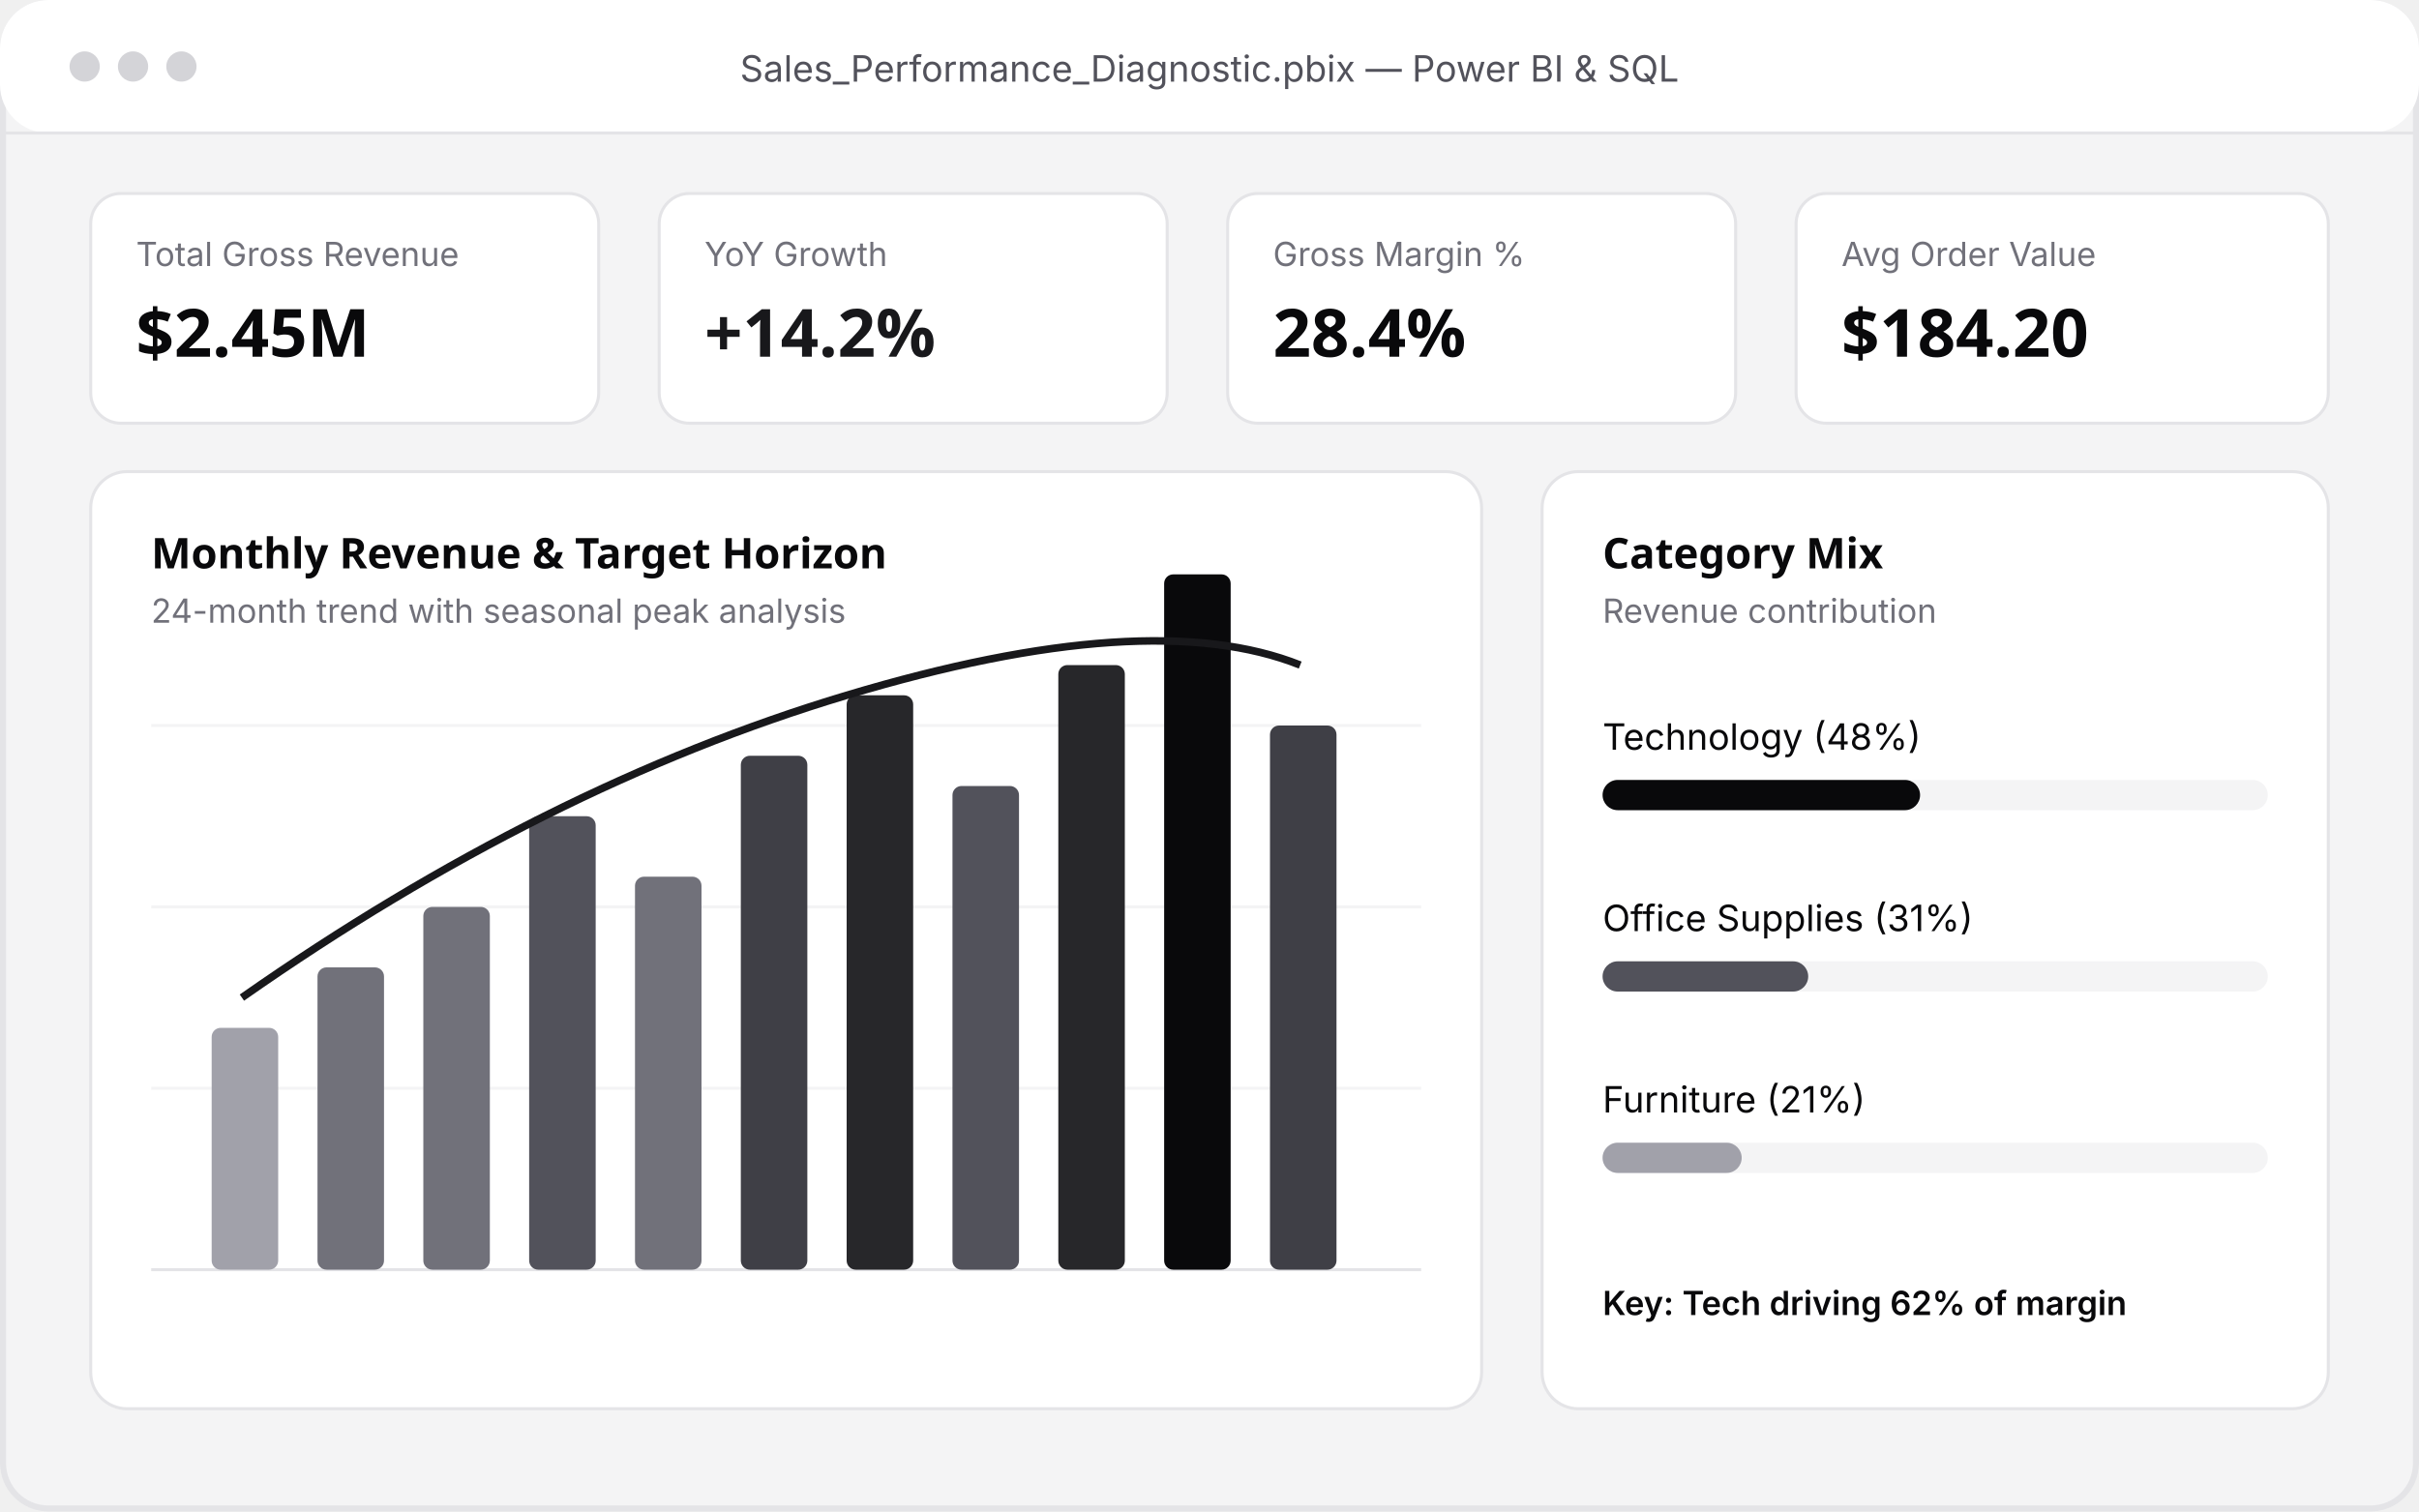
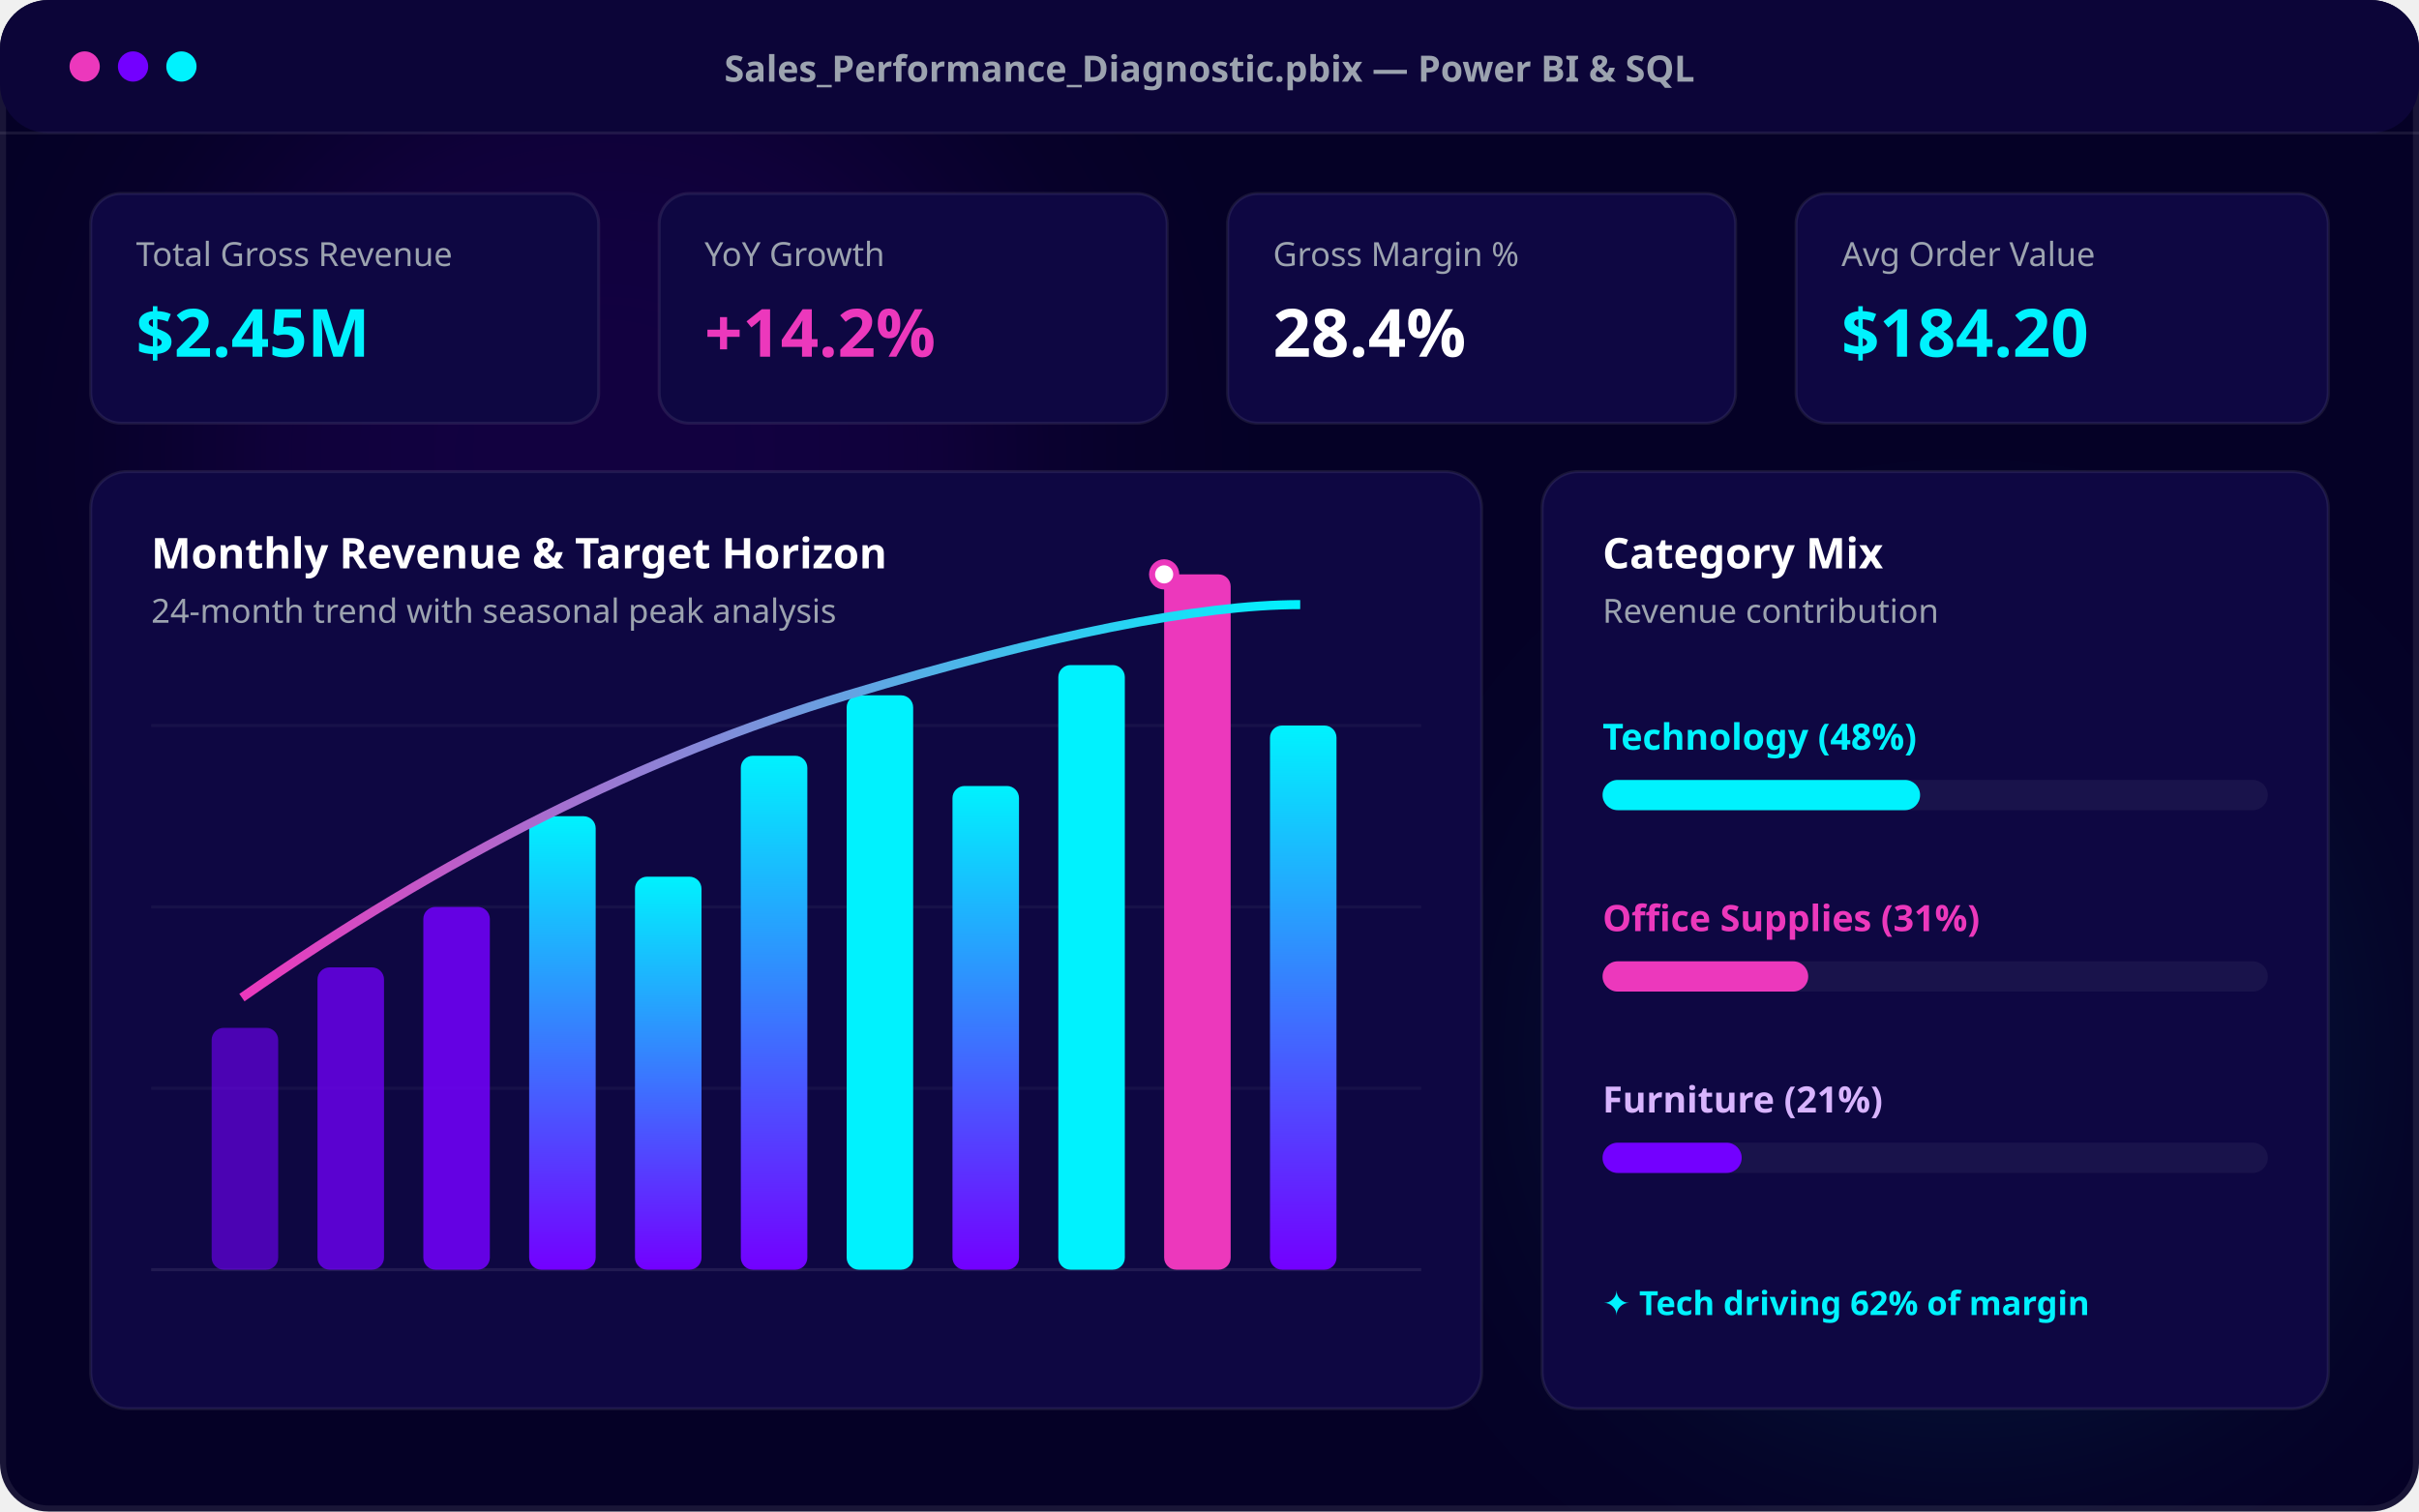
<svg xmlns="http://www.w3.org/2000/svg" viewBox="0 0 800 500" width="800" height="500">
-   <rect width="800" height="500" rx="16" fill="#F4F4F5" />
-   <rect x="1" y="1" width="798" height="498" rx="15" fill="none" stroke="#E4E4E7" stroke-width="2" />
-   <rect x="0" y="0" width="800" height="44" rx="16" fill="#FFFFFF" />
-   <line x1="0" y1="44" x2="800" y2="44" stroke="#E4E4E7" />
-   <circle cx="28" cy="22" r="5" fill="#D4D4D8" />
-   <circle cx="44" cy="22" r="5" fill="#D4D4D8" />
-   <circle cx="60" cy="22" r="5" fill="#D4D4D8" />
-   <text x="400" y="27" font-family="'Inter', sans-serif" font-size="12" fill="#52525B" text-anchor="middle">Sales_Performance_Diagnostic.pbix — Power BI &amp; SQL</text>
-   <rect x="30" y="64" width="168" height="76" rx="10" fill="#FFFFFF" stroke="#E4E4E7" />
-   <text x="45" y="88" font-family="'Inter', sans-serif" font-size="11" fill="#71717A">Total Gross Revenue</text>
-   <text x="45" y="118" font-family="'Sora', sans-serif" font-size="22" fill="#09090B" font-weight="700">$2.45M</text>
-   <rect x="218" y="64" width="168" height="76" rx="10" fill="#FFFFFF" stroke="#E4E4E7" />
-   <text x="233" y="88" font-family="'Inter', sans-serif" font-size="11" fill="#71717A">YoY Growth</text>
-   <text x="233" y="118" font-family="'Sora', sans-serif" font-size="22" fill="#18181B" font-weight="700">+14.2%</text>
-   <rect x="406" y="64" width="168" height="76" rx="10" fill="#FFFFFF" stroke="#E4E4E7" />
-   <text x="421" y="88" font-family="'Inter', sans-serif" font-size="11" fill="#71717A">Gross Margin %</text>
-   <text x="421" y="118" font-family="'Sora', sans-serif" font-size="22" fill="#09090B" font-weight="700">28.4%</text>
-   <rect x="594" y="64" width="176" height="76" rx="10" fill="#FFFFFF" stroke="#E4E4E7" />
-   <text x="609" y="88" font-family="'Inter', sans-serif" font-size="11" fill="#71717A">Avg Order Value</text>
-   <text x="609" y="118" font-family="'Sora', sans-serif" font-size="22" fill="#09090B" font-weight="700">$184.20</text>
-   <rect x="30" y="156" width="460" height="310" rx="12" fill="#FFFFFF" stroke="#E4E4E7" />
-   <text x="50" y="188" font-family="'Sora', sans-serif" font-size="14" fill="#09090B" font-weight="600">Monthly Revenue &amp; Target Horizon</text>
-   <text x="50" y="206" font-family="'Inter', sans-serif" font-size="11" fill="#71717A">24-month trend with seasonal peak analysis</text>
-   <line x1="50" y1="240" x2="470" y2="240" stroke="#F4F4F5" />
-   <line x1="50" y1="300" x2="470" y2="300" stroke="#F4F4F5" />
-   <line x1="50" y1="360" x2="470" y2="360" stroke="#F4F4F5" />
-   <line x1="50" y1="420" x2="470" y2="420" stroke="#E4E4E7" />
-   <rect x="70" y="340" width="22" height="80" rx="3" fill="#A1A1AA" />
-   <rect x="105" y="320" width="22" height="100" rx="3" fill="#71717A" />
-   <rect x="140" y="300" width="22" height="120" rx="3" fill="#71717A" />
-   <rect x="175" y="270" width="22" height="150" rx="3" fill="#52525B" />
-   <rect x="210" y="290" width="22" height="130" rx="3" fill="#71717A" />
-   <rect x="245" y="250" width="22" height="170" rx="3" fill="#3F3F46" />
-   <rect x="280" y="230" width="22" height="190" rx="3" fill="#27272A" />
-   <rect x="315" y="260" width="22" height="160" rx="3" fill="#52525B" />
-   <rect x="350" y="220" width="22" height="200" rx="3" fill="#27272A" />
-   <rect x="385" y="190" width="22" height="230" rx="3" fill="#09090B" />
-   <rect x="420" y="240" width="22" height="180" rx="3" fill="#3F3F46" />
-   <path d="M 80 330 Q 180 260 280 230 T 430 220" fill="none" stroke="#18181B" stroke-width="2.5" />
-   <rect x="510" y="156" width="260" height="310" rx="12" fill="#FFFFFF" stroke="#E4E4E7" />
-   <text x="530" y="188" font-family="'Sora', sans-serif" font-size="14" fill="#09090B" font-weight="600">Category Mix</text>
-   <text x="530" y="206" font-family="'Inter', sans-serif" font-size="11" fill="#71717A">Revenue contribution</text>
-   <text x="530" y="248" font-family="'Inter', sans-serif" font-size="12" fill="#09090B">Technology (48%)</text>
-   <rect x="530" y="258" width="220" height="10" rx="5" fill="#F4F4F5" />
-   <rect x="530" y="258" width="105" height="10" rx="5" fill="#09090B" />
-   <text x="530" y="308" font-family="'Inter', sans-serif" font-size="12" fill="#09090B">Office Supplies (31%)</text>
-   <rect x="530" y="318" width="220" height="10" rx="5" fill="#F4F4F5" />
-   <rect x="530" y="318" width="68" height="10" rx="5" fill="#52525B" />
-   <text x="530" y="368" font-family="'Inter', sans-serif" font-size="12" fill="#09090B">Furniture (21%)</text>
-   <rect x="530" y="378" width="220" height="10" rx="5" fill="#F4F4F5" />
-   <rect x="530" y="378" width="46" height="10" rx="5" fill="#A1A1AA" />
-   <text x="530" y="435" font-family="'Inter', sans-serif" font-size="11" fill="#09090B" font-weight="600">Key: Tech driving 62% of margin</text>
+   <defs>
+     <linearGradient id="barGrad" x1="0" y1="0" x2="0" y2="1">
+       <stop offset="0%" stop-color="#00f2fe" />
+       <stop offset="100%" stop-color="#7300ff" />
+     </linearGradient>
+     <linearGradient id="lineGrad" x1="0" y1="0" x2="1" y2="0">
+       <stop offset="0%" stop-color="#ec38bc" />
+       <stop offset="100%" stop-color="#00f2fe" />
+     </linearGradient>
+     <linearGradient id="glowGrad" x1="0" y1="0" x2="1" y2="1">
+       <stop offset="0%" stop-color="#7300ff" stop-opacity="0.25" />
+       <stop offset="100%" stop-color="#00f2fe" stop-opacity="0.05" />
+     </linearGradient>
+   </defs>
+   <rect width="800" height="500" rx="16" fill="#050126" />
+   <rect x="1" y="1" width="798" height="498" rx="15" fill="none" stroke="rgba(255,255,255,0.08)" stroke-width="2" />
+   <circle cx="200" cy="150" r="140" fill="#7300ff" opacity="0.12" filter="blur(40px)" />
+   <circle cx="650" cy="350" r="130" fill="#00f2fe" opacity="0.08" filter="blur(40px)" />
+   <rect x="0" y="0" width="800" height="44" rx="16" fill="#0c0538" />
+   <line x1="0" y1="44" x2="800" y2="44" stroke="rgba(255,255,255,0.08)" />
+   <circle cx="28" cy="22" r="5" fill="#ec38bc" />
+   <circle cx="44" cy="22" r="5" fill="#7300ff" />
+   <circle cx="60" cy="22" r="5" fill="#00f2fe" />
+   <text x="400" y="27" font-family="'Plus Jakarta Sans', sans-serif" font-size="12" fill="#9ca3af" text-anchor="middle" font-weight="600">Sales_Performance_Diagnostic.pbix — Power BI &amp; SQL</text>
+   <rect x="30" y="64" width="168" height="76" rx="10" fill="#0e0742" stroke="rgba(255,255,255,0.08)" />
+   <text x="45" y="88" font-family="'Plus Jakarta Sans', sans-serif" font-size="11" fill="#9ca3af">Total Gross Revenue</text>
+   <text x="45" y="118" font-family="'Plus Jakarta Sans', sans-serif" font-size="22" fill="#00f2fe" font-weight="800">$2.45M</text>
+   <rect x="218" y="64" width="168" height="76" rx="10" fill="#0e0742" stroke="rgba(255,255,255,0.08)" />
+   <text x="233" y="88" font-family="'Plus Jakarta Sans', sans-serif" font-size="11" fill="#9ca3af">YoY Growth</text>
+   <text x="233" y="118" font-family="'Plus Jakarta Sans', sans-serif" font-size="22" fill="#ec38bc" font-weight="800">+14.2%</text>
+   <rect x="406" y="64" width="168" height="76" rx="10" fill="#0e0742" stroke="rgba(255,255,255,0.08)" />
+   <text x="421" y="88" font-family="'Plus Jakarta Sans', sans-serif" font-size="11" fill="#9ca3af">Gross Margin %</text>
+   <text x="421" y="118" font-family="'Plus Jakarta Sans', sans-serif" font-size="22" fill="#ffffff" font-weight="800">28.4%</text>
+   <rect x="594" y="64" width="176" height="76" rx="10" fill="#0e0742" stroke="rgba(255,255,255,0.08)" />
+   <text x="609" y="88" font-family="'Plus Jakarta Sans', sans-serif" font-size="11" fill="#9ca3af">Avg Order Value</text>
+   <text x="609" y="118" font-family="'Plus Jakarta Sans', sans-serif" font-size="22" fill="#00f2fe" font-weight="800">$184.20</text>
+   <rect x="30" y="156" width="460" height="310" rx="12" fill="#0e0742" stroke="rgba(255,255,255,0.08)" />
+   <text x="50" y="188" font-family="'Plus Jakarta Sans', sans-serif" font-size="14" fill="#ffffff" font-weight="700">Monthly Revenue &amp; Target Horizon</text>
+   <text x="50" y="206" font-family="'Plus Jakarta Sans', sans-serif" font-size="11" fill="#9ca3af">24-month trend with seasonal peak analysis</text>
+   <line x1="50" y1="240" x2="470" y2="240" stroke="rgba(255,255,255,0.04)" />
+   <line x1="50" y1="300" x2="470" y2="300" stroke="rgba(255,255,255,0.04)" />
+   <line x1="50" y1="360" x2="470" y2="360" stroke="rgba(255,255,255,0.04)" />
+   <line x1="50" y1="420" x2="470" y2="420" stroke="rgba(255,255,255,0.08)" />
+   <rect x="70" y="340" width="22" height="80" rx="4" fill="#7300ff" opacity="0.6" />
+   <rect x="105" y="320" width="22" height="100" rx="4" fill="#7300ff" opacity="0.75" />
+   <rect x="140" y="300" width="22" height="120" rx="4" fill="#7300ff" opacity="0.85" />
+   <rect x="175" y="270" width="22" height="150" rx="4" fill="url(#barGrad)" />
+   <rect x="210" y="290" width="22" height="130" rx="4" fill="url(#barGrad)" />
+   <rect x="245" y="250" width="22" height="170" rx="4" fill="url(#barGrad)" />
+   <rect x="280" y="230" width="22" height="190" rx="4" fill="#00f2fe" />
+   <rect x="315" y="260" width="22" height="160" rx="4" fill="url(#barGrad)" />
+   <rect x="350" y="220" width="22" height="200" rx="4" fill="#00f2fe" />
+   <rect x="385" y="190" width="22" height="230" rx="4" fill="#ec38bc" />
+   <rect x="420" y="240" width="22" height="180" rx="4" fill="url(#barGrad)" />
+   <path d="M 80 330 Q 180 260 280 230 T 430 200" fill="none" stroke="url(#lineGrad)" stroke-width="3" />
+   <circle cx="385" cy="190" r="4" fill="#ffffff" stroke="#ec38bc" stroke-width="2" />
+   <rect x="510" y="156" width="260" height="310" rx="12" fill="#0e0742" stroke="rgba(255,255,255,0.08)" />
+   <text x="530" y="188" font-family="'Plus Jakarta Sans', sans-serif" font-size="14" fill="#ffffff" font-weight="700">Category Mix</text>
+   <text x="530" y="206" font-family="'Plus Jakarta Sans', sans-serif" font-size="11" fill="#9ca3af">Revenue contribution</text>
+   <text x="530" y="248" font-family="'Plus Jakarta Sans', sans-serif" font-size="12" fill="#00f2fe" font-weight="600">Technology (48%)</text>
+   <rect x="530" y="258" width="220" height="10" rx="5" fill="rgba(255,255,255,0.05)" />
+   <rect x="530" y="258" width="105" height="10" rx="5" fill="#00f2fe" />
+   <text x="530" y="308" font-family="'Plus Jakarta Sans', sans-serif" font-size="12" fill="#ec38bc" font-weight="600">Office Supplies (31%)</text>
+   <rect x="530" y="318" width="220" height="10" rx="5" fill="rgba(255,255,255,0.05)" />
+   <rect x="530" y="318" width="68" height="10" rx="5" fill="#ec38bc" />
+   <text x="530" y="368" font-family="'Plus Jakarta Sans', sans-serif" font-size="12" fill="#d8b4fe" font-weight="600">Furniture (21%)</text>
+   <rect x="530" y="378" width="220" height="10" rx="5" fill="rgba(255,255,255,0.05)" />
+   <rect x="530" y="378" width="46" height="10" rx="5" fill="#7300ff" />
+   <text x="530" y="435" font-family="'Plus Jakarta Sans', sans-serif" font-size="11" fill="#00f2fe" font-weight="700">✦ Tech driving 62% of margin</text>
</svg>
